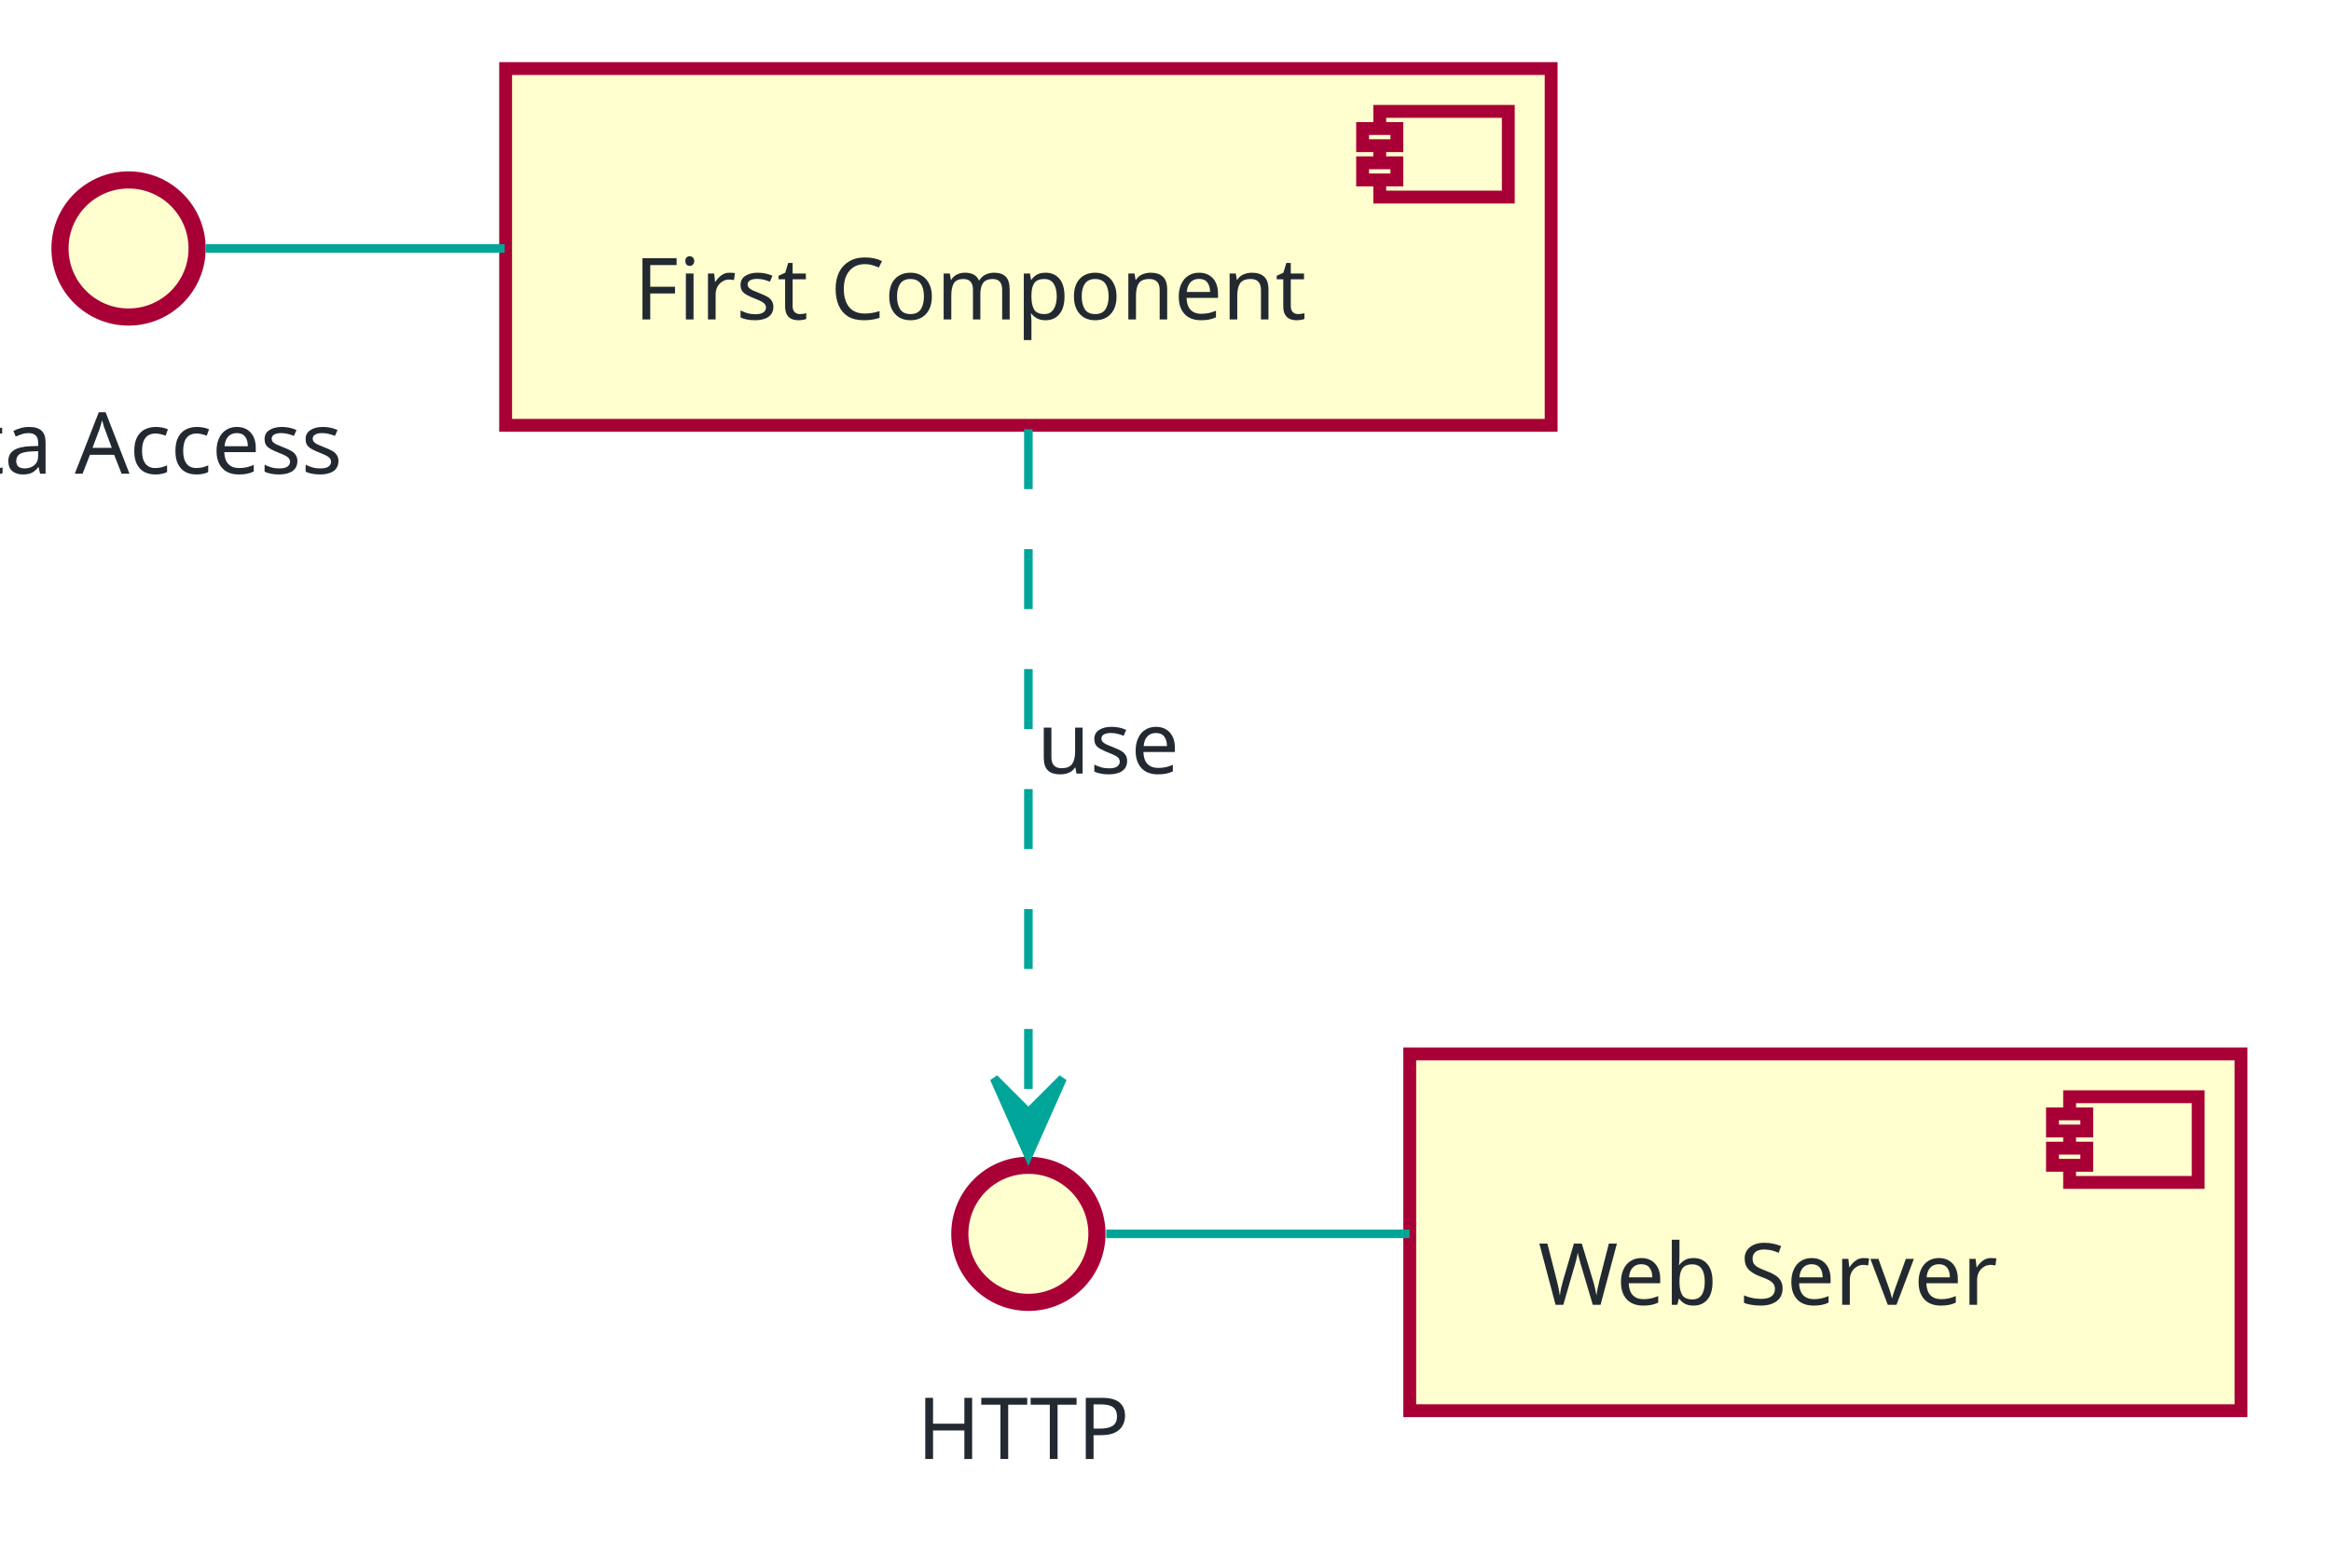
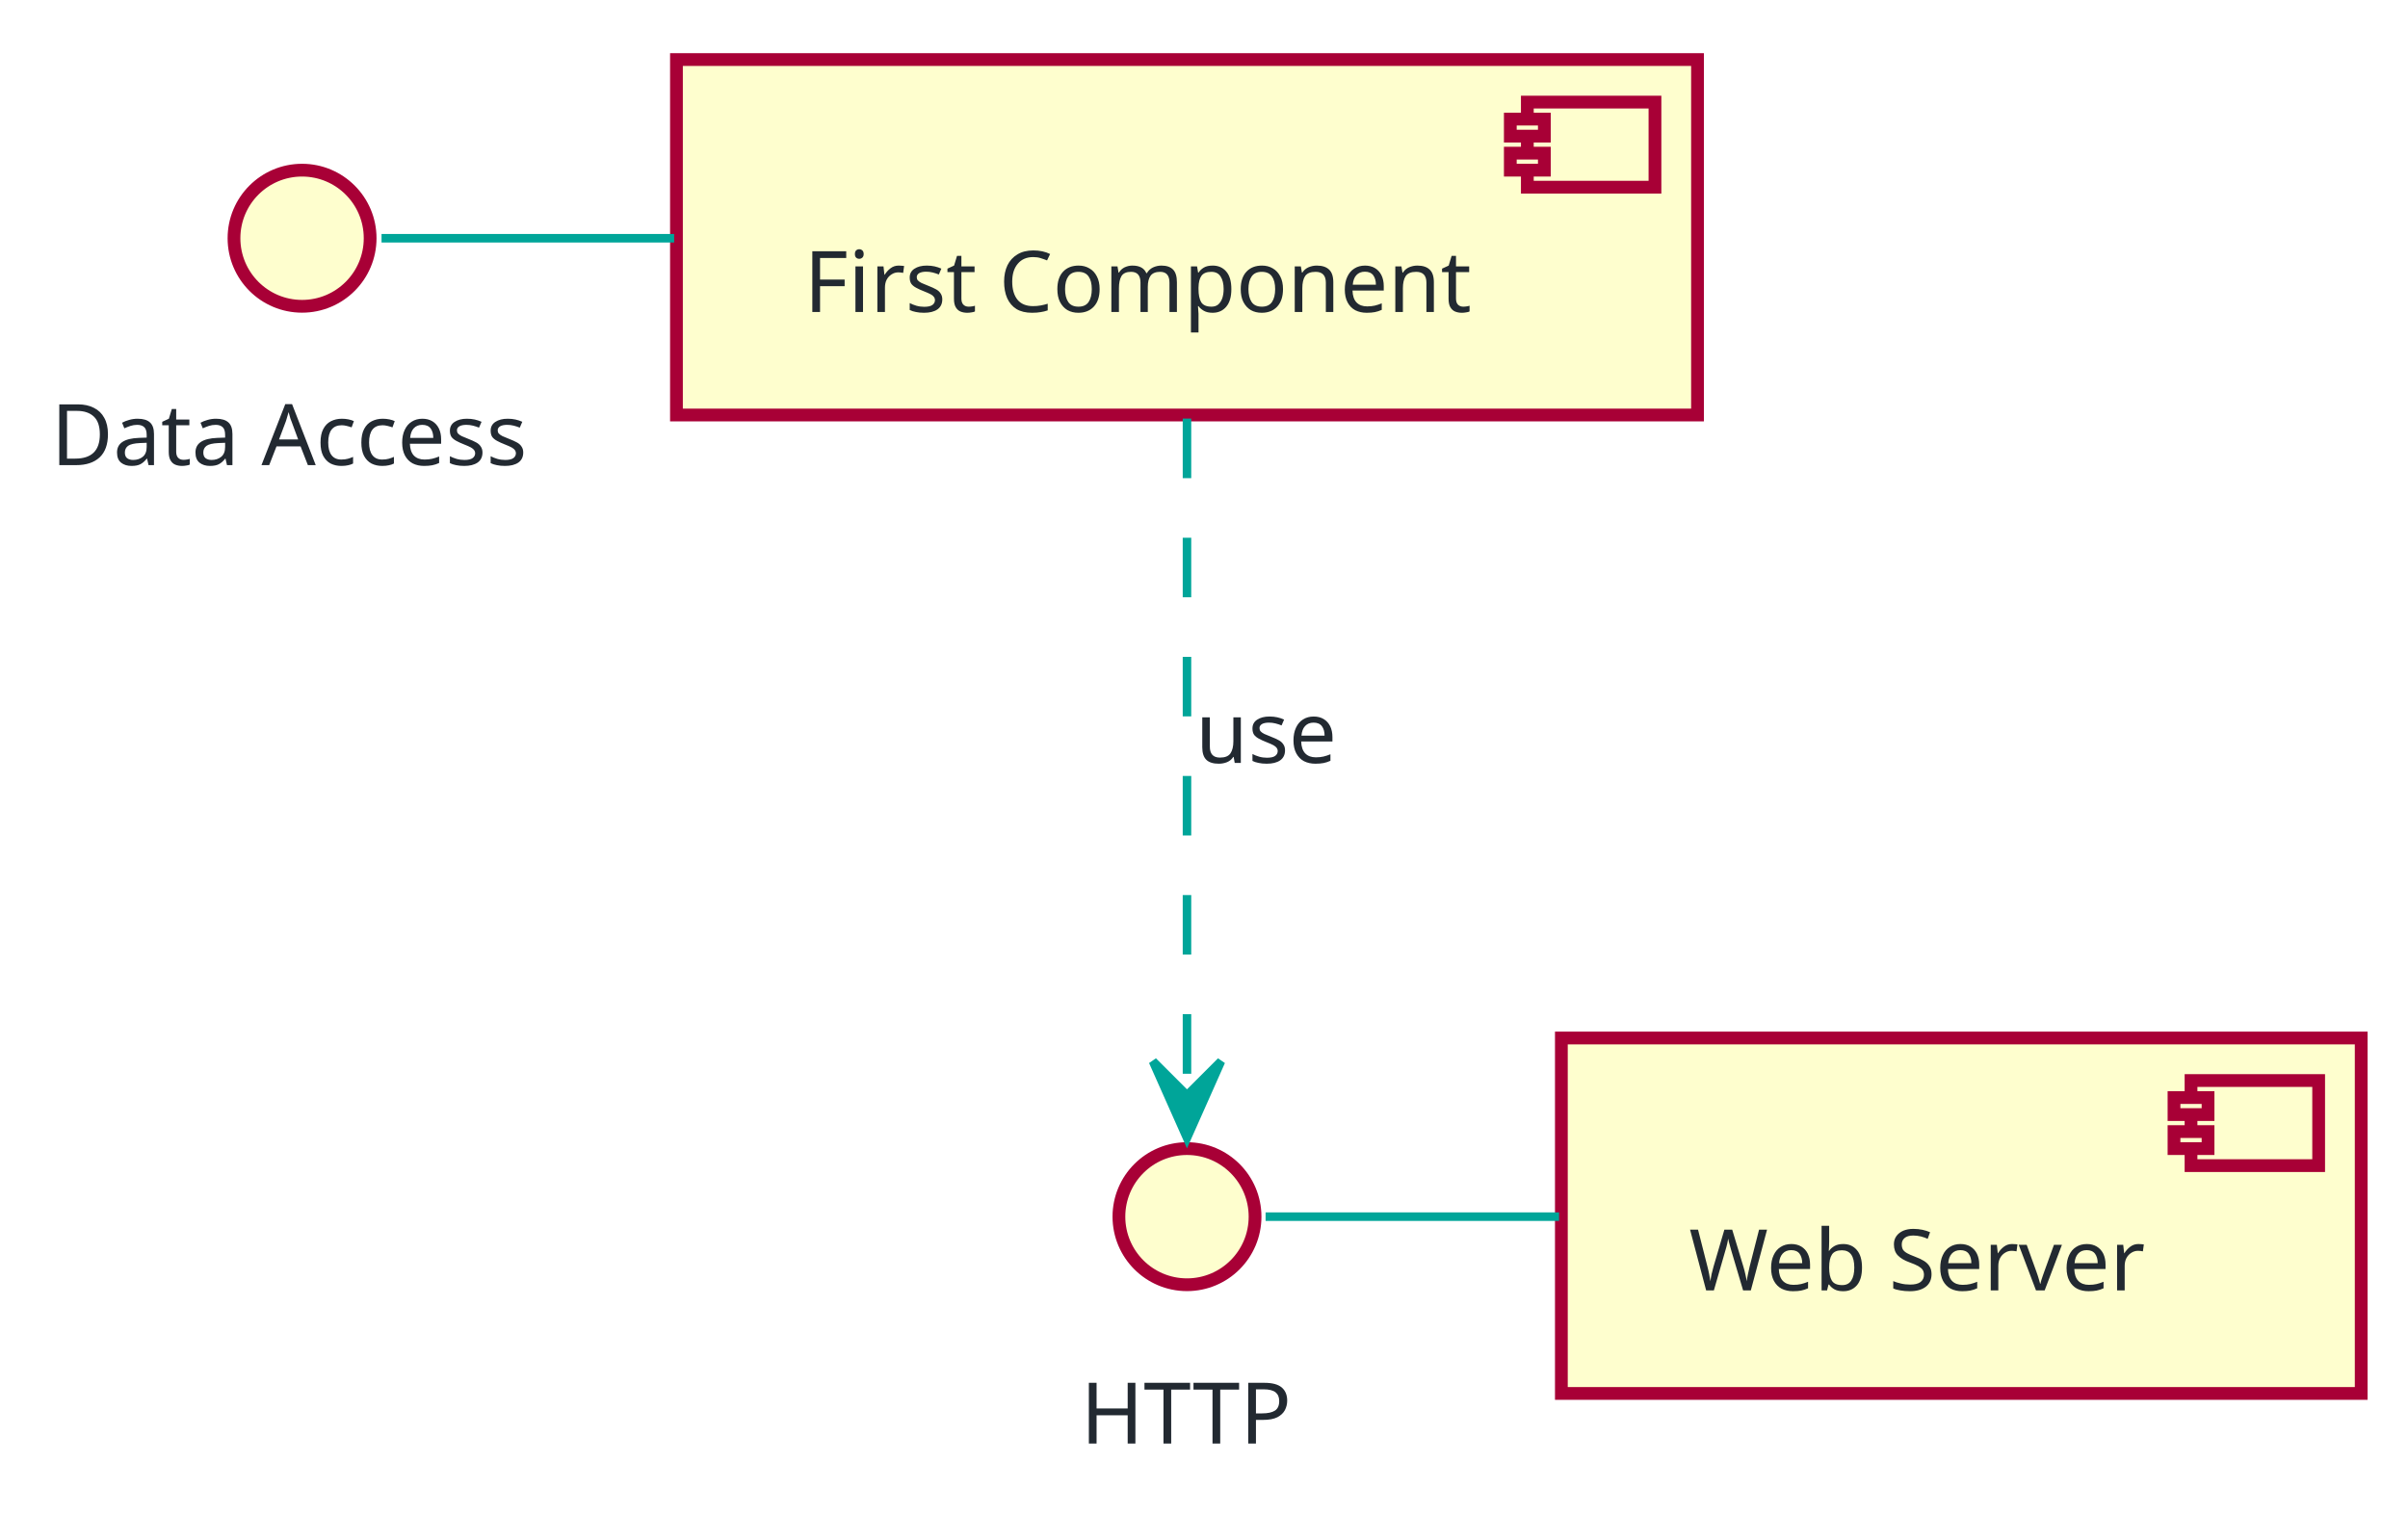
- <svg xmlns="http://www.w3.org/2000/svg" contentScriptType="application/ecmascript" contentStyleType="text/css" height="183px" preserveAspectRatio="none" style="width:272px;height:183px;" version="1.1" viewBox="0 0 272 183" width="272px" zoomAndPan="magnify">
+ <svg xmlns="http://www.w3.org/2000/svg" contentScriptType="application/ecmascript" contentStyleType="text/css" height="178px" preserveAspectRatio="none" style="width:283px;height:178px;" version="1.1" viewBox="0 0 283 178" width="283px" zoomAndPan="magnify">
  <defs />
  <g>
-     <ellipse cx="15" cy="29" fill="#FEFECE" rx="8" ry="8" style="stroke: #A80036; stroke-width: 2.0;" />
-     <text fill="#222931" font-family="'Titilluim'" font-size="10" lengthAdjust="spacingAndGlyphs" textLength="62" x="-16" y="55.282">Data Access</text>
-     <rect fill="#FEFECE" height="41.641" style="stroke: #A80036; stroke-width: 1.5;" width="122" x="59" y="8" />
-     <rect fill="#FEFECE" height="10" style="stroke: #A80036; stroke-width: 1.5;" width="15" x="161" y="13" />
-     <rect fill="#FEFECE" height="2" style="stroke: #A80036; stroke-width: 1.5;" width="4" x="159" y="15" />
-     <rect fill="#FEFECE" height="2" style="stroke: #A80036; stroke-width: 1.5;" width="4" x="159" y="19" />
-     <text fill="#222931" font-family="'Titilluim'" font-size="10" lengthAdjust="spacingAndGlyphs" textLength="82" x="74" y="37.282">First Component</text>
-     <ellipse cx="120" cy="144" fill="#FEFECE" rx="8" ry="8" style="stroke: #A80036; stroke-width: 2.0;" />
-     <text fill="#222931" font-family="'Titilluim'" font-size="10" lengthAdjust="spacingAndGlyphs" textLength="26" x="107" y="170.282">HTTP</text>
-     <rect fill="#FEFECE" height="41.641" style="stroke: #A80036; stroke-width: 1.5;" width="97" x="164.5" y="123" />
-     <rect fill="#FEFECE" height="10" style="stroke: #A80036; stroke-width: 1.5;" width="15" x="241.5" y="128" />
-     <rect fill="#FEFECE" height="2" style="stroke: #A80036; stroke-width: 1.5;" width="4" x="239.5" y="130" />
-     <rect fill="#FEFECE" height="2" style="stroke: #A80036; stroke-width: 1.5;" width="4" x="239.5" y="134" />
-     <text fill="#222931" font-family="'Titilluim'" font-size="10" lengthAdjust="spacingAndGlyphs" textLength="57" x="179.5" y="152.282">Web Server</text>
-     <path d="M24.023,29 C35.646,29 47.268,29 58.89,29 " fill="none" id="DA-First Component" style="stroke: #00A599; stroke-width: 1.0;" />
-     <path d="M120,50.093 C120,73.208 120,109.659 120,129.67 " fill="none" id="First Component-HTTP" style="stroke: #00A599; stroke-width: 1.0; stroke-dasharray: 7.0,7.0;" />
-     <polygon fill="#00A599" points="120,134.853,124,125.853,120,129.853,116,125.853,120,134.853" style="stroke: #00A599; stroke-width: 1.0;" />
-     <text fill="#222931" font-family="'Titilluim'" font-size="10" lengthAdjust="spacingAndGlyphs" textLength="17" x="121" y="90.282">use</text>
-     <path d="M129.082,144 C140.883,144 152.684,144 164.485,144 " fill="none" id="HTTP-Web Server" style="stroke: #00A599; stroke-width: 1.0;" />
+     <ellipse cx="35.5" cy="28" fill="#FEFECE" rx="8" ry="8" style="stroke:#A80036;stroke-width:1.5;" />
+     <text fill="#222931" font-family="'Titilluim'" font-size="10" lengthAdjust="spacing" textLength="59" x="6" y="54.668">Data Access</text>
+     <rect fill="#FEFECE" height="41.777" style="stroke:#A80036;stroke-width:1.5;" width="120" x="79.5" y="7" />
+     <rect fill="#FEFECE" height="10" style="stroke:#A80036;stroke-width:1.5;" width="15" x="179.5" y="12" />
+     <rect fill="#FEFECE" height="2" style="stroke:#A80036;stroke-width:1.5;" width="4" x="177.5" y="14" />
+     <rect fill="#FEFECE" height="2" style="stroke:#A80036;stroke-width:1.5;" width="4" x="177.5" y="18" />
+     <text fill="#222931" font-family="'Titilluim'" font-size="10" lengthAdjust="spacing" textLength="80" x="94.5" y="36.668">First Component</text>
+     <ellipse cx="139.5" cy="143" fill="#FEFECE" rx="8" ry="8" style="stroke:#A80036;stroke-width:1.5;" />
+     <text fill="#222931" font-family="'Titilluim'" font-size="10" lengthAdjust="spacing" textLength="25" x="127" y="169.668">HTTP</text>
+     <rect fill="#FEFECE" height="41.777" style="stroke:#A80036;stroke-width:1.5;" width="94" x="183.5" y="122" />
+     <rect fill="#FEFECE" height="10" style="stroke:#A80036;stroke-width:1.5;" width="15" x="257.5" y="127" />
+     <rect fill="#FEFECE" height="2" style="stroke:#A80036;stroke-width:1.5;" width="4" x="255.5" y="129" />
+     <rect fill="#FEFECE" height="2" style="stroke:#A80036;stroke-width:1.5;" width="4" x="255.5" y="133" />
+     <text fill="#222931" font-family="'Titilluim'" font-size="10" lengthAdjust="spacing" textLength="54" x="198.5" y="151.668">Web Server</text>
+     <path d="M44.84,28 C56.31,28 67.77,28 79.23,28 " fill="none" id="DA-First Component" style="stroke:#00A599;stroke-width:1.0;" />
+     <path d="M139.5,49.2 C139.5,72.18 139.5,109.05 139.5,128.68 " fill="none" id="First Component-to-HTTP" style="stroke:#00A599;stroke-width:1.0;stroke-dasharray:7.0,7.0;" />
+     <polygon fill="#00A599" points="139.5,133.74,143.5,124.74,139.5,128.74,135.5,124.74,139.5,133.74" style="stroke:#00A599;stroke-width:1.0;" />
+     <text fill="#222931" font-family="'Titilluim'" font-size="10" lengthAdjust="spacing" textLength="17" x="140.5" y="89.668">use</text>
+     <path d="M148.74,143 C160.24,143 171.74,143 183.23,143 " fill="none" id="HTTP-Web Server" style="stroke:#00A599;stroke-width:1.0;" />
  </g>
</svg>
